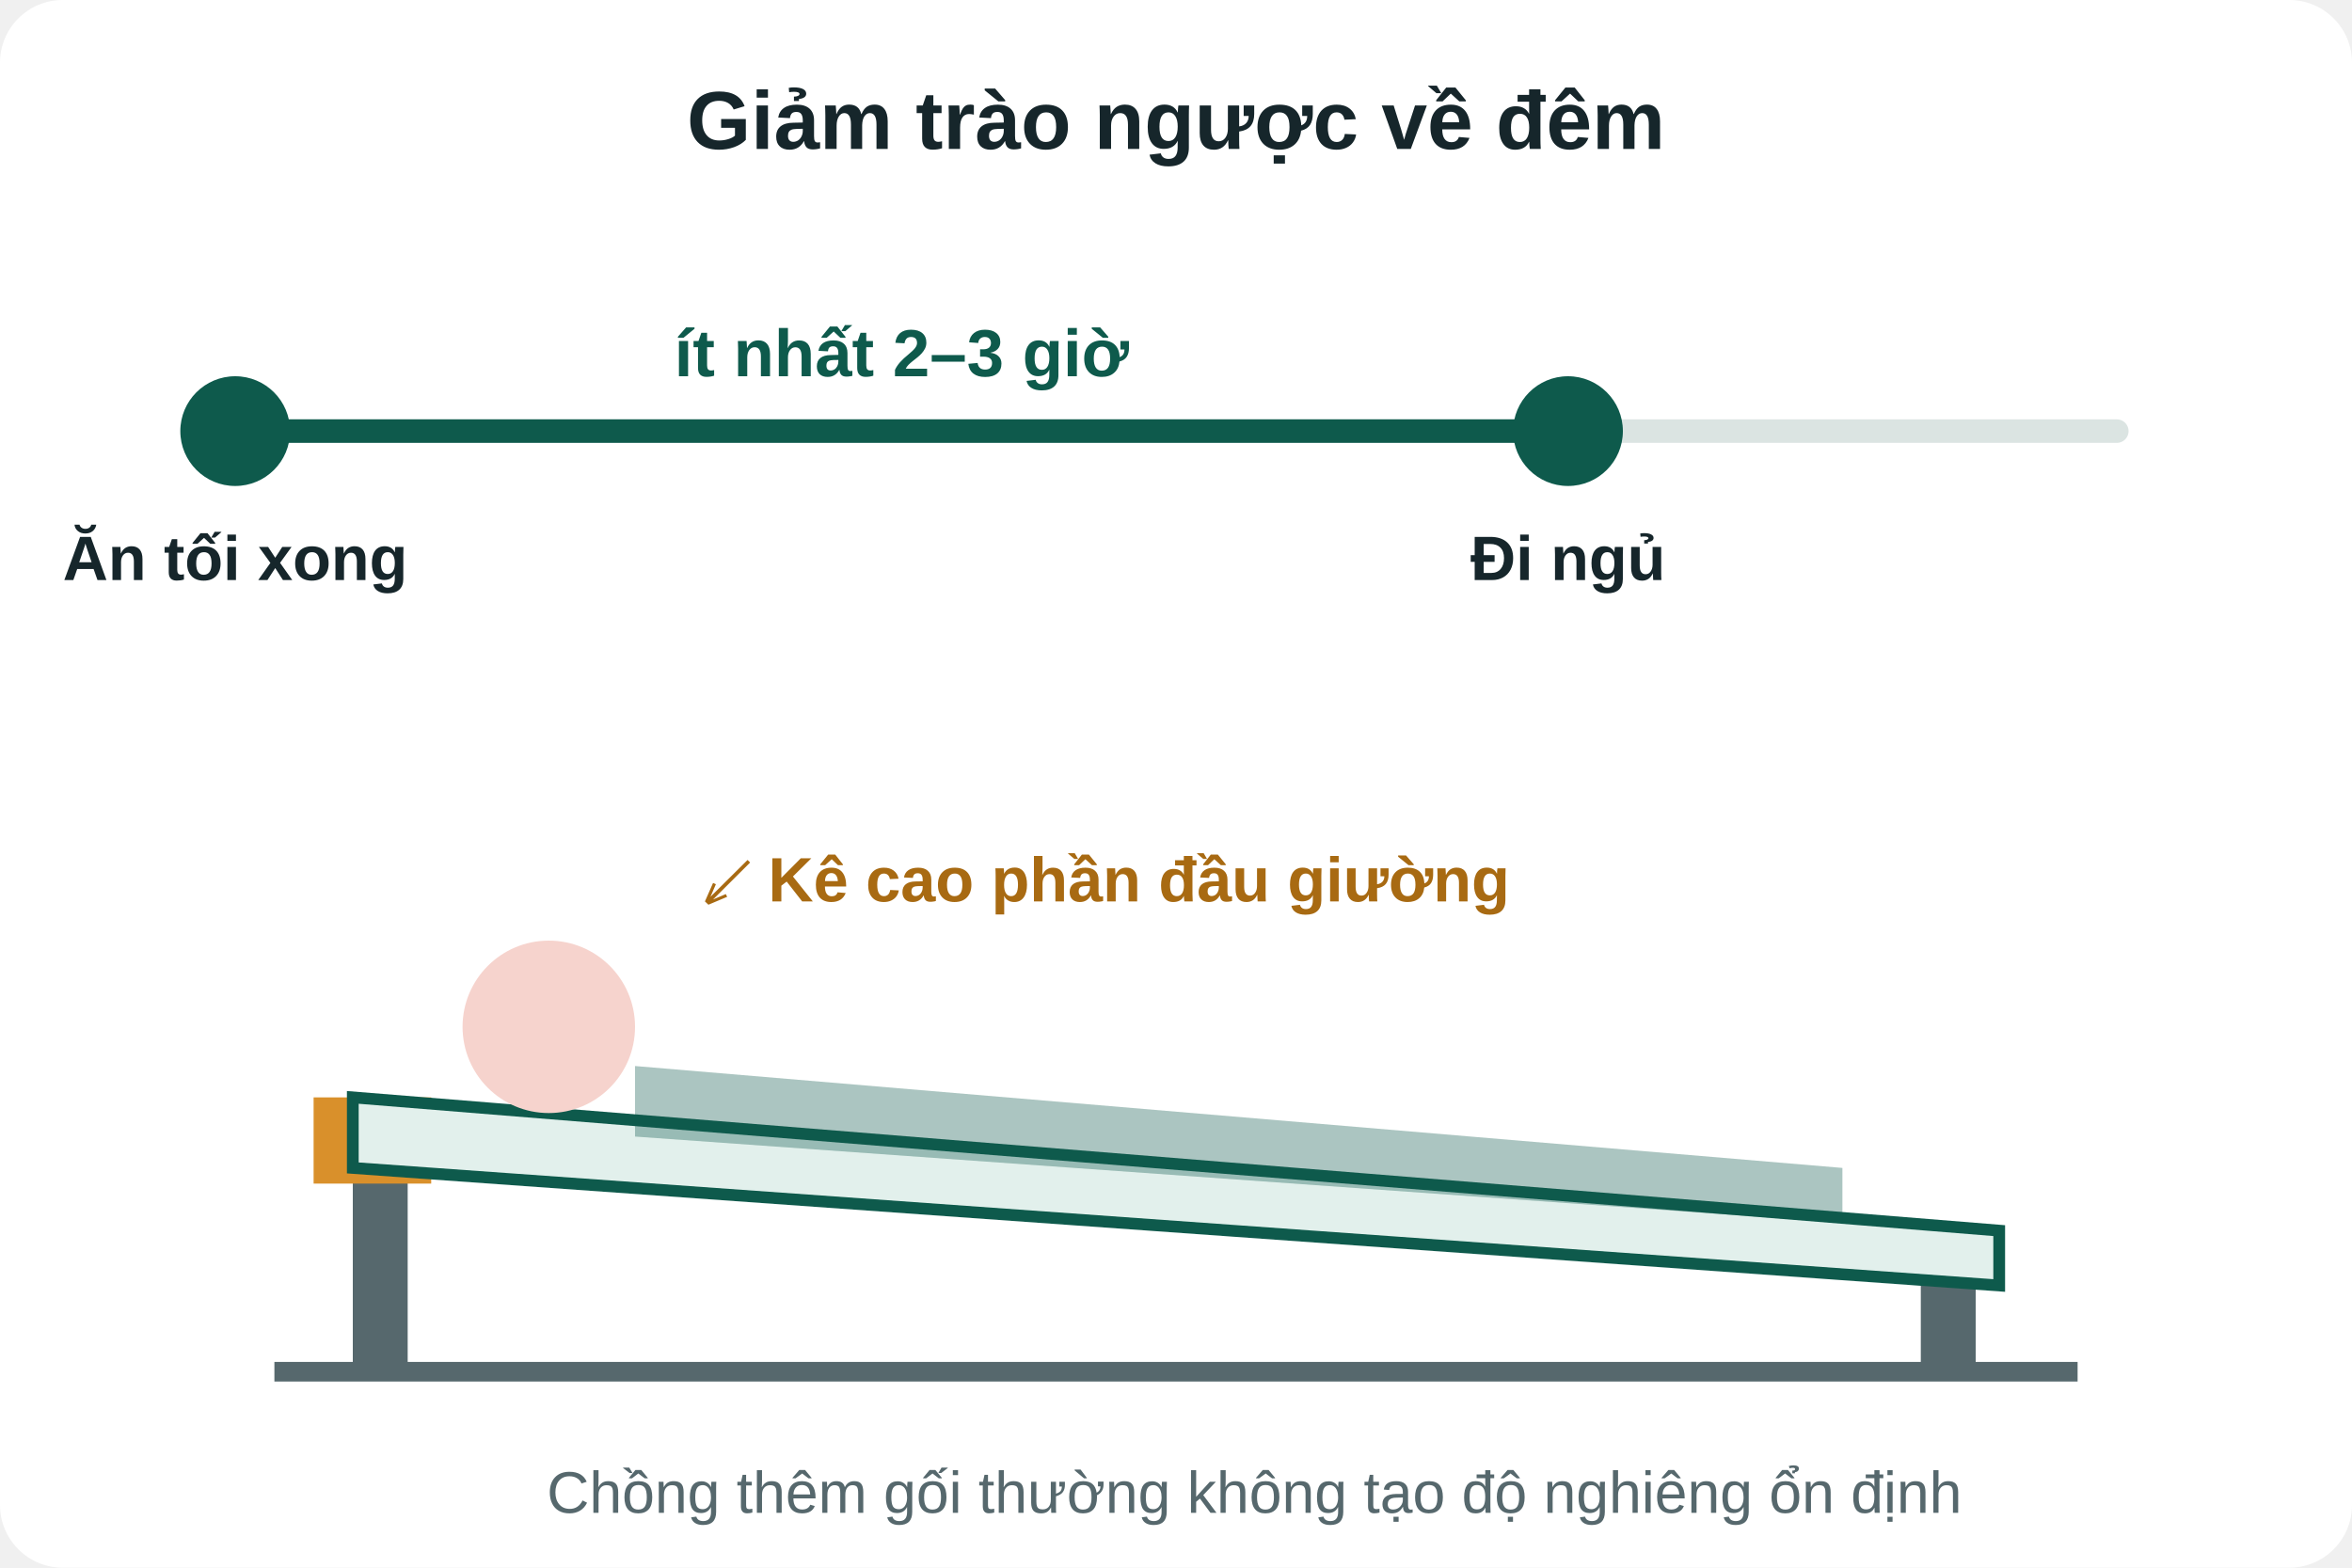
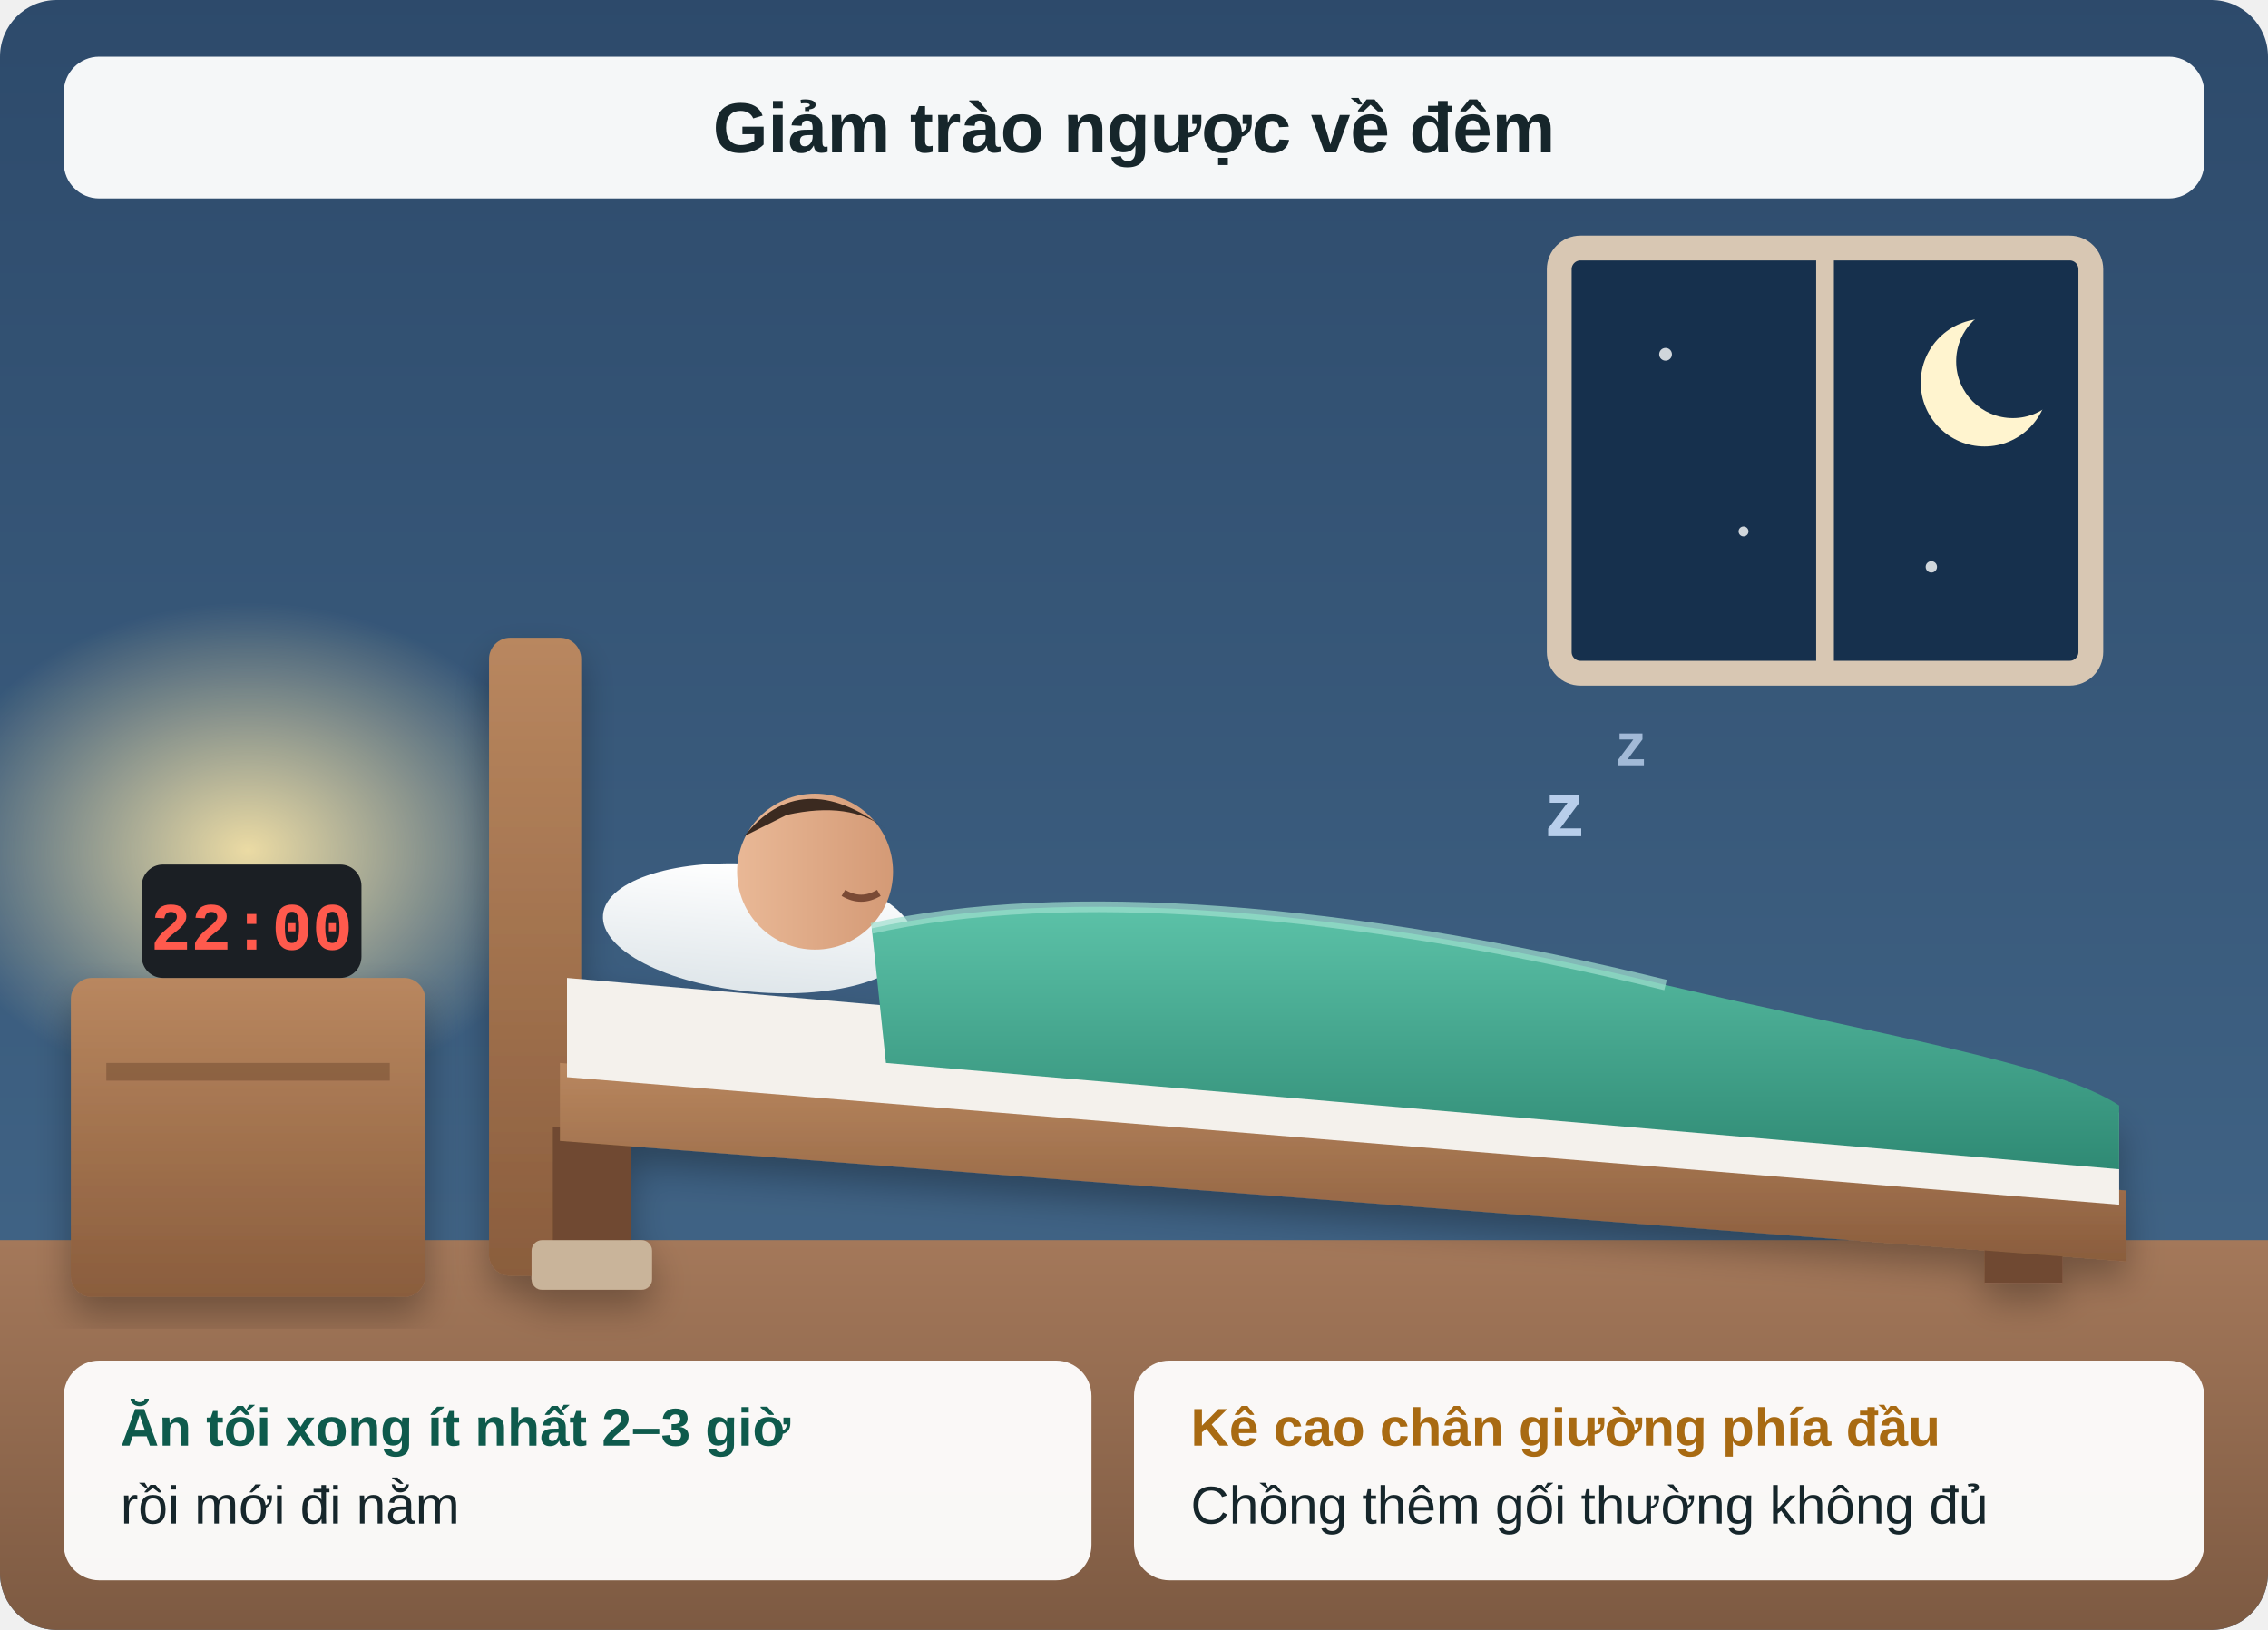
- <svg xmlns="http://www.w3.org/2000/svg" viewBox="0 0 600 400" font-family="Be Vietnam Pro, Arial, Helvetica, sans-serif">
-   <rect width="600" height="400" rx="16" fill="#ffffff" />
-   <text x="300" y="38" text-anchor="middle" font-size="21" font-weight="700" fill="#16262b">Giảm trào ngược về đêm</text>
-   <line x1="60" y1="110" x2="540" y2="110" stroke="#dbe4e2" stroke-width="6" stroke-linecap="round" />
-   <line x1="60" y1="110" x2="400" y2="110" stroke="#0e5a4c" stroke-width="6" stroke-linecap="round" />
-   <circle cx="60" cy="110" r="14" fill="#0e5a4c" />
-   <circle cx="400" cy="110" r="14" fill="#0e5a4c" />
-   <text x="60" y="148" text-anchor="middle" font-size="16" font-weight="600" fill="#16262b">Ăn tối xong</text>
-   <text x="400" y="148" text-anchor="middle" font-size="16" font-weight="600" fill="#16262b">Đi ngủ</text>
-   <text x="230" y="96" text-anchor="middle" font-size="17" font-weight="700" fill="#0e5a4c">ít nhất 2–3 giờ</text>
-   <g transform="translate(70 200)">
-     <path d="M0 150 L460 150" stroke="#56686d" stroke-width="5" />
-     <rect x="20" y="96" width="14" height="54" fill="#56686d" />
-     <rect x="420" y="120" width="14" height="30" fill="#56686d" />
-     <rect x="10" y="80" width="30" height="22" fill="#d9902b" />
-     <path d="M20 80 L440 114 L440 128 L20 98 Z" fill="#e2f0ec" stroke="#0e5a4c" stroke-width="3" />
-     <circle cx="70" cy="62" r="22" fill="#f6d3cd" />
-     <path d="M92 72 L400 98 L400 112 L92 90 Z" fill="#0e5a4c" opacity=".35" />
-     <text x="110" y="30" font-size="16" font-weight="600" fill="#a86a12">↙ Kê cao phần đầu giường</text>
-     <text x="250" y="186" font-size="15" fill="#56686d" text-anchor="middle">Chồng thêm gối thường không tạo độ nghiêng ổn định</text>
+ <svg xmlns="http://www.w3.org/2000/svg" viewBox="0 0 640 460" font-family="Be Vietnam Pro, Arial, Helvetica, sans-serif">
+   <defs>
+     <linearGradient id="wall" x1="0" y1="0" x2="0" y2="1">
+       <stop offset="0" stop-color="#2d4a6b" />
+       <stop offset="1" stop-color="#456a8c" />
+     </linearGradient>
+     <linearGradient id="floor" x1="0" y1="0" x2="0" y2="1">
+       <stop offset="0" stop-color="#a4785a" />
+       <stop offset="1" stop-color="#7d5a42" />
+     </linearGradient>
+     <linearGradient id="wood" x1="0" y1="0" x2="0" y2="1">
+       <stop offset="0" stop-color="#b9875f" />
+       <stop offset="1" stop-color="#8a5d3d" />
+     </linearGradient>
+     <linearGradient id="blanket" x1="0" y1="0" x2="0" y2="1">
+       <stop offset="0" stop-color="#5cc2a8" />
+       <stop offset="1" stop-color="#2f8a74" />
+     </linearGradient>
+     <linearGradient id="pillow" x1="0" y1="0" x2="0" y2="1">
+       <stop offset="0" stop-color="#ffffff" />
+       <stop offset="1" stop-color="#dfe6ea" />
+     </linearGradient>
+     <radialGradient id="lamp" cx=".5" cy=".5" r=".5">
+       <stop offset="0" stop-color="#ffe9a8" stop-opacity=".9" />
+       <stop offset="1" stop-color="#ffe9a8" stop-opacity="0" />
+     </radialGradient>
+     <linearGradient id="skin" x1="0" x2="1">
+       <stop offset="0" stop-color="#e9b896" />
+       <stop offset="1" stop-color="#d49a76" />
+     </linearGradient>
+     <filter id="sh">
+       <feDropShadow dx="0" dy="5" stdDeviation="5" flood-color="#000" flood-opacity=".3" />
+     </filter>
+     <clipPath id="c">
+       <rect x="0" y="0" width="640" height="460" rx="16" />
+     </clipPath>
+   </defs>
+   <g clip-path="url(#c)">
+     <rect width="640" height="460" fill="url(#wall)" />
+     <rect y="350" width="640" height="110" fill="url(#floor)" />
+     <rect x="440" y="70" width="150" height="120" rx="6" fill="#16304d" stroke="#d8c7b3" stroke-width="7" />
+     <line x1="515" y1="70" x2="515" y2="190" stroke="#d8c7b3" stroke-width="5" />
+     <circle cx="560" cy="108" r="18" fill="#fff4cf" />
+     <circle cx="568" cy="102" r="16" fill="#16304d" />
+     <g fill="#fff" opacity=".8">
+       <circle cx="470" cy="100" r="1.8" />
+       <circle cx="492" cy="150" r="1.4" />
+       <circle cx="545" cy="160" r="1.6" />
+     </g>
+     <ellipse cx="70" cy="240" rx="90" ry="70" fill="url(#lamp)" />
+     <rect x="20" y="276" width="100" height="90" rx="6" fill="url(#wood)" filter="url(#sh)" />
+     <rect x="30" y="300" width="80" height="5" fill="#6f4a30" opacity=".5" />
+     <rect x="40" y="244" width="62" height="32" rx="6" fill="#1b1f24" />
+     <text x="71" y="268" text-anchor="middle" font-size="19" font-weight="700" fill="#ff5a4d" font-family="Courier New, monospace">22:00</text>
+     <g filter="url(#sh)">
+       <rect x="138" y="180" width="26" height="180" rx="6" fill="url(#wood)" />
+       <rect x="156" y="318" width="22" height="34" fill="#6f4a30" />
+       <rect x="150" y="350" width="34" height="14" rx="3" fill="#c9b49a" />
+       <rect x="560" y="342" width="22" height="20" fill="#6f4a30" />
+       <path d="M158 300 L600 336 L600 356 L158 322 Z" fill="url(#wood)" />
+       <path d="M160 276 L598 314 L598 340 L160 304 Z" fill="#f4f1ec" />
+     </g>
+     <ellipse cx="214" cy="262" rx="44" ry="18" fill="url(#pillow)" transform="rotate(5 214 262)" />
+     <circle cx="230" cy="246" r="22" fill="url(#skin)" />
+     <path d="M210 236 Q226 216 250 234 Q240 226 222 230 Z" fill="#3b2a20" />
+     <path d="M238 252 q5 3 10 0" stroke="#7a4a35" stroke-width="2" fill="none" />
+     <path d="M246 262 C300 250 380 256 470 278 C530 292 580 300 598 312 L598 330 L250 300 Z" fill="url(#blanket)" />
+     <path d="M246 262 C300 250 380 256 470 278" fill="none" stroke="#9fe0cf" stroke-width="3" opacity=".7" />
+     <text x="436" y="236" font-size="22" fill="#cfe3ff" opacity=".85" font-weight="700">z</text>
+     <text x="456" y="216" font-size="17" fill="#cfe3ff" opacity=".7" font-weight="700">z</text>
+   </g>
+   <rect x="18" y="16" width="604" height="40" rx="10" fill="#ffffff" opacity=".95" />
+   <text x="320" y="43" text-anchor="middle" font-size="20" font-weight="700" fill="#16262b">Giảm trào ngược về đêm</text>
+   <g font-size="15">
+     <rect x="18" y="384" width="290" height="62" rx="10" fill="#ffffff" opacity=".95" />
+     <text x="34" y="408" font-weight="700" fill="#0e5a4c">Ăn tối xong ít nhất 2–3 giờ</text>
+     <text x="34" y="430" fill="#16262b">rồi mới đi nằm</text>
+     <rect x="320" y="384" width="302" height="62" rx="10" fill="#ffffff" opacity=".95" />
+     <text x="336" y="408" font-weight="700" fill="#a86a12">Kê cao chân giường phía đầu</text>
+     <text x="336" y="430" fill="#16262b">Chồng thêm gối thường không đủ</text>
  </g>
</svg>
